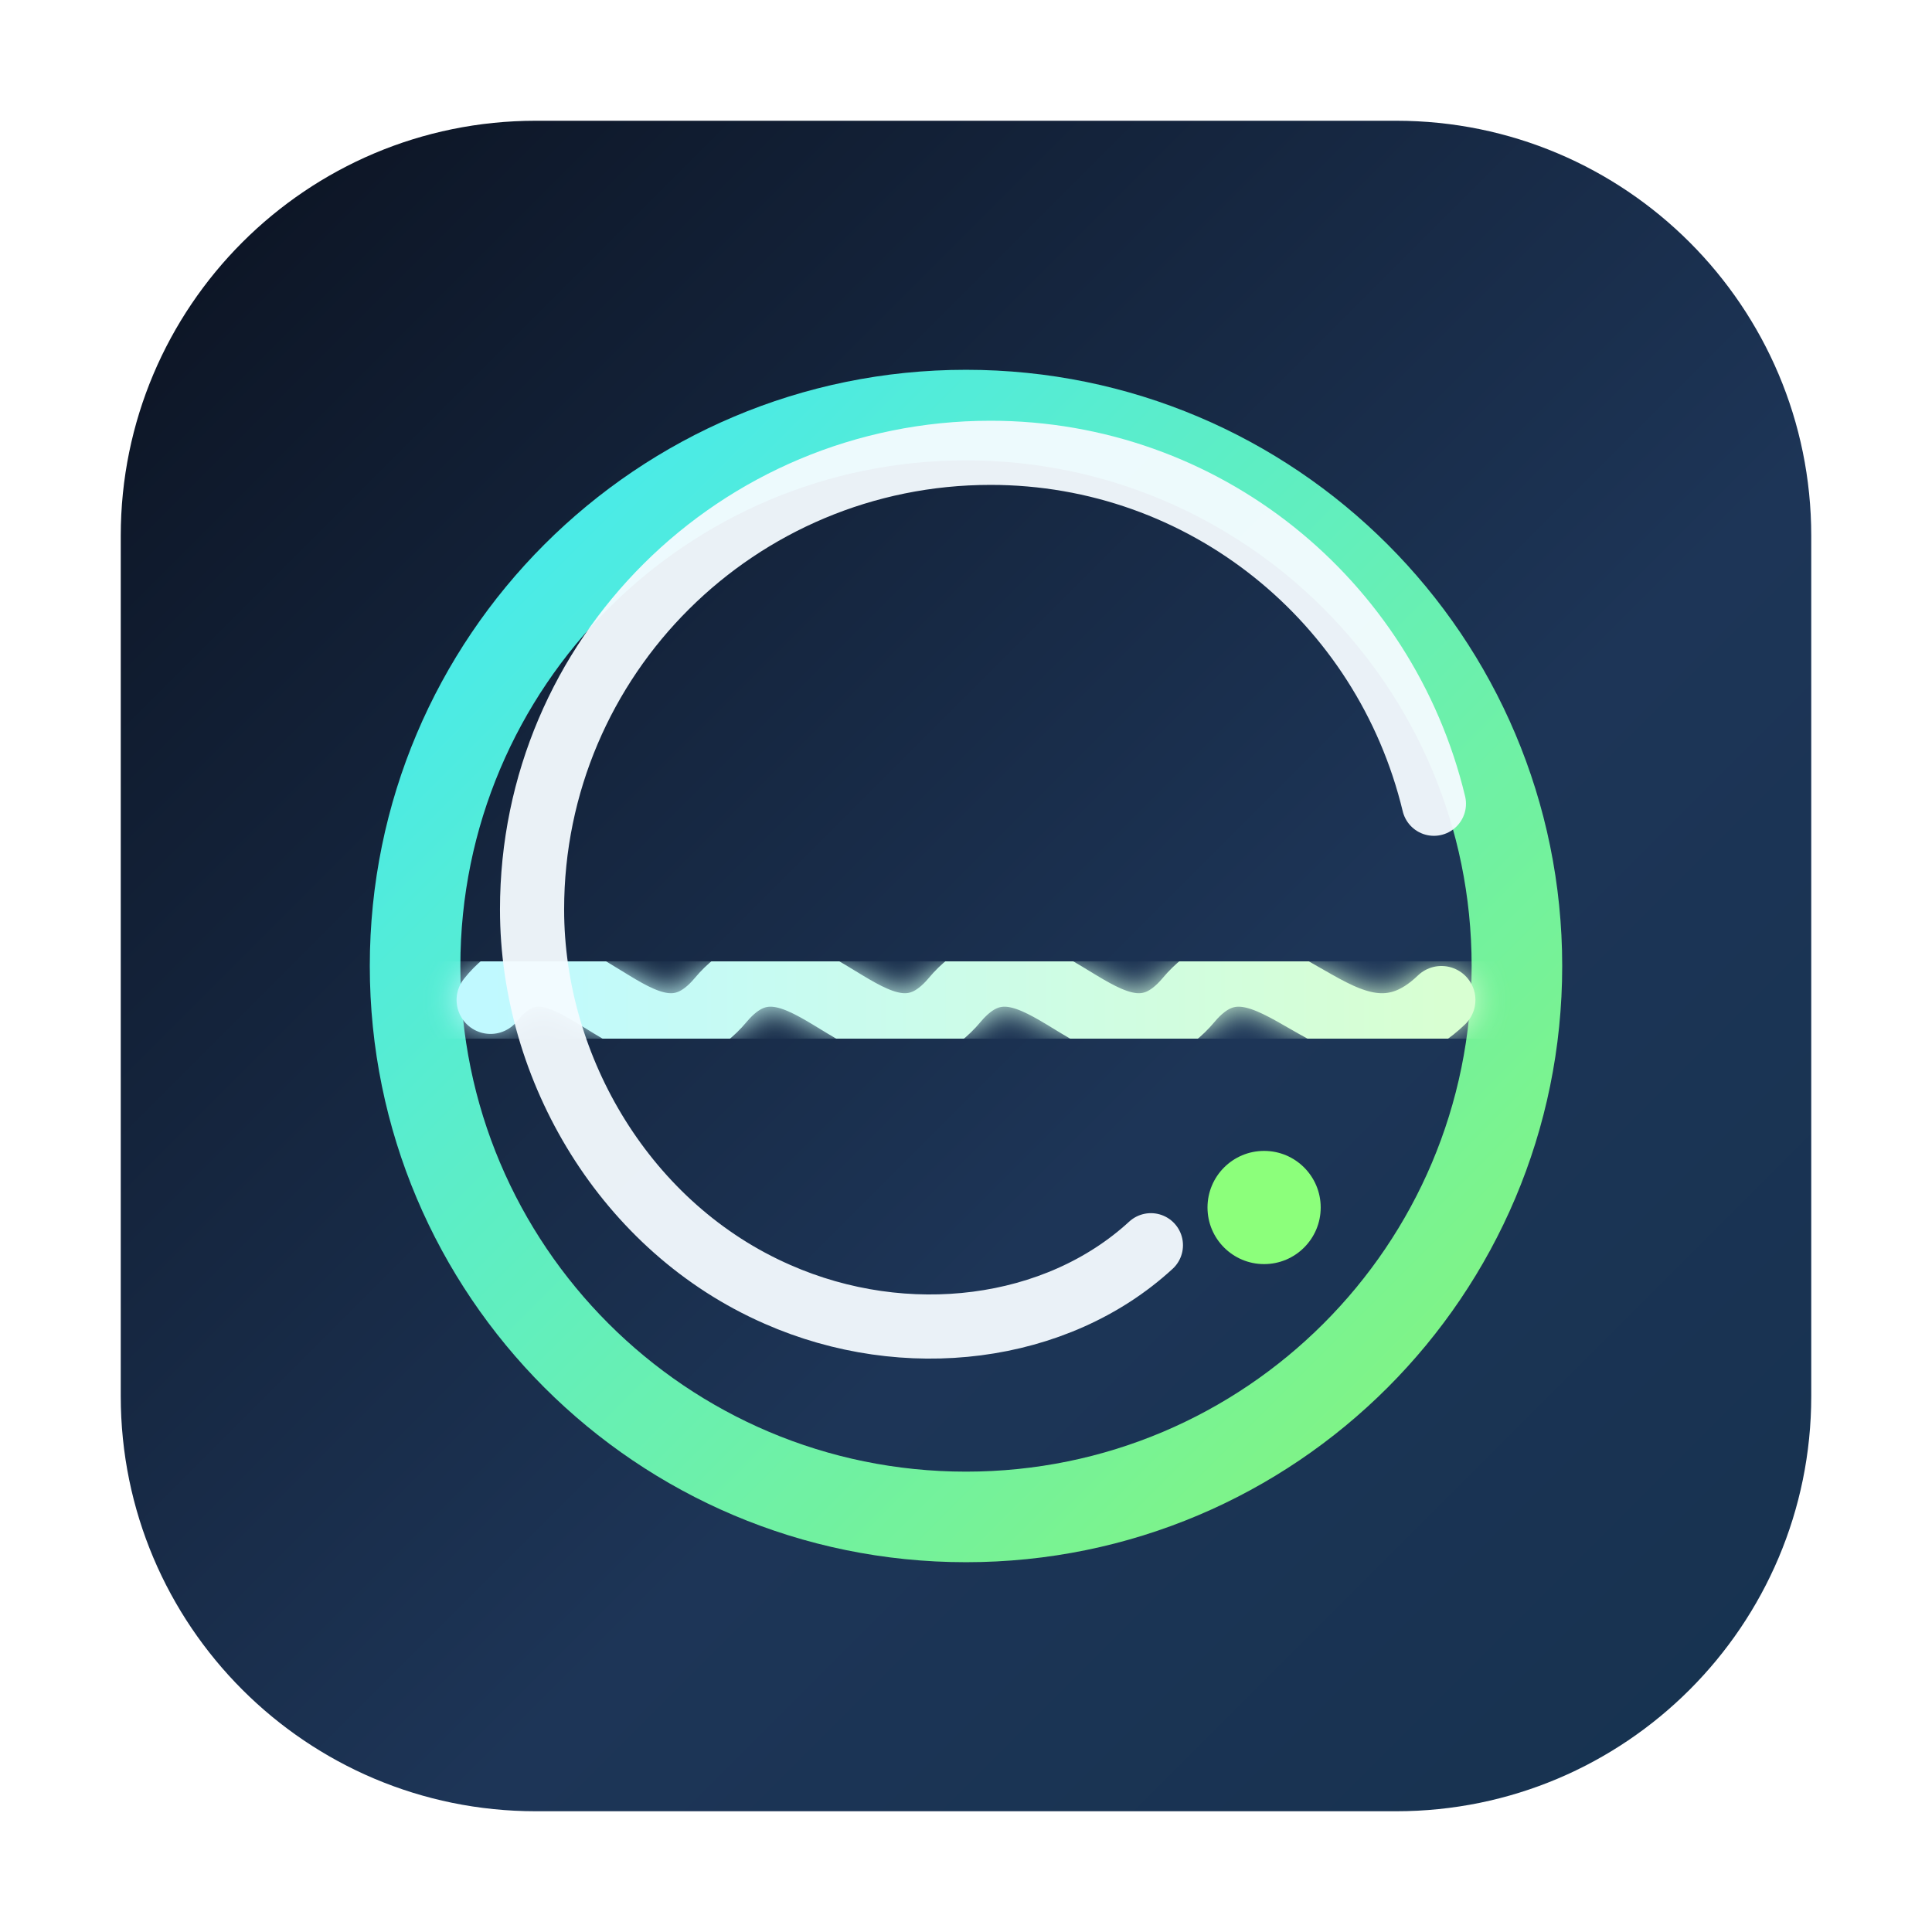
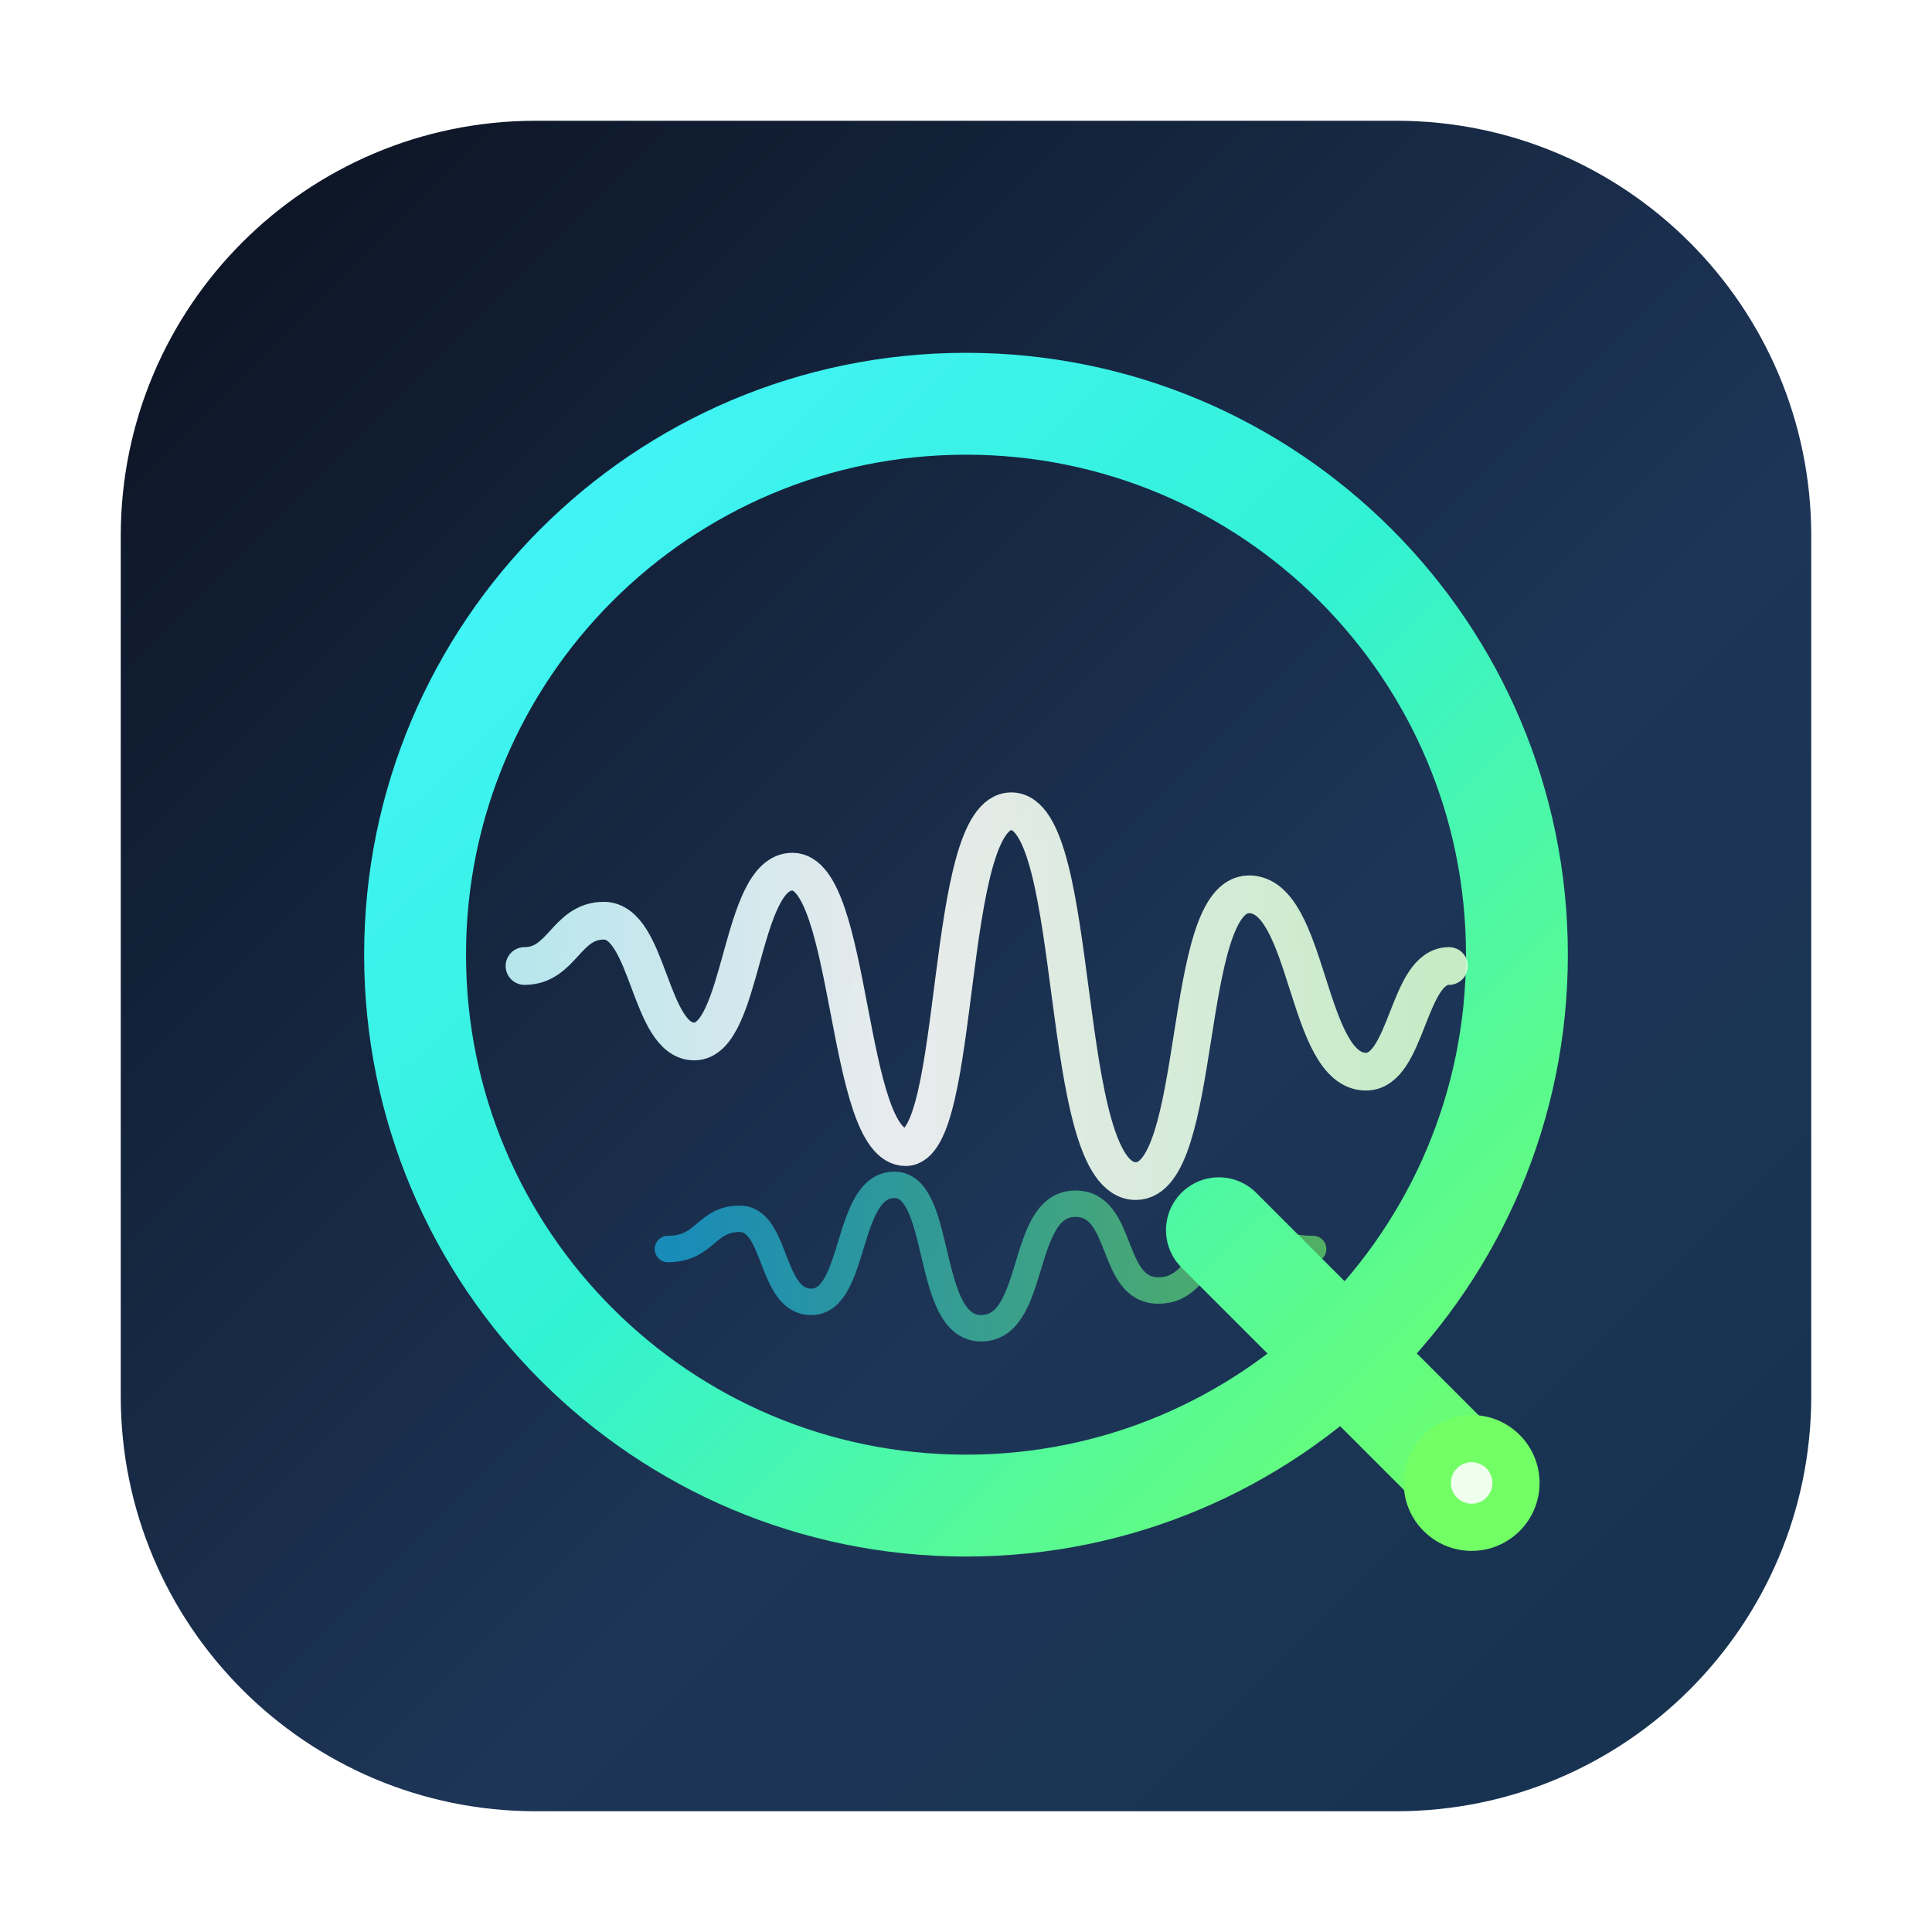
- <svg xmlns="http://www.w3.org/2000/svg" width="1024" height="1024" viewBox="0 0 1024 1024">
+ <svg xmlns="http://www.w3.org/2000/svg" width="1024" height="1024" viewBox="0 0 1024 1024" role="img" aria-labelledby="title desc">
  <defs>
    <linearGradient id="bg" x1="0" y1="0" x2="1" y2="1">
      <stop offset="0%" stop-color="#0b1220" />
      <stop offset="60%" stop-color="#1d3557" />
      <stop offset="100%" stop-color="#16324f" />
    </linearGradient>
-     <linearGradient id="ring" x1="0" y1="0" x2="1" y2="1">
+     <linearGradient id="qGradient" x1="226" y1="220" x2="804" y2="806" gradientUnits="userSpaceOnUse">
      <stop offset="0%" stop-color="#45f3ff" />
-       <stop offset="100%" stop-color="#8cff7b" />
+       <stop offset="48%" stop-color="#32f2d4" />
+       <stop offset="100%" stop-color="#72ff65" />
    </linearGradient>
-     <linearGradient id="wave" x1="0" y1="0" x2="1" y2="0">
-       <stop offset="0%" stop-color="#c0f9ff" />
+     <linearGradient id="waveMain" x1="272" y1="0" x2="760" y2="0" gradientUnits="userSpaceOnUse">
+       <stop offset="0%" stop-color="#c8fbff" />
+       <stop offset="42%" stop-color="#ffffff" />
      <stop offset="100%" stop-color="#d8ffd2" />
    </linearGradient>
-     <filter id="softGlow" x="-20%" y="-20%" width="140%" height="140%">
-       <feGaussianBlur stdDeviation="8" result="b" />
-       <feMerge>
-         <feMergeNode in="b" />
-         <feMergeNode in="SourceGraphic" />
-       </feMerge>
-     </filter>
+     <linearGradient id="waveEcho" x1="356" y1="0" x2="676" y2="0" gradientUnits="userSpaceOnUse">
+       <stop offset="0%" stop-color="#18c8ff" />
+       <stop offset="100%" stop-color="#75ff6f" />
+     </linearGradient>
+     <clipPath id="tileClip">
+       <rect x="64" y="64" width="896" height="896" rx="220" />
+     </clipPath>
  </defs>
  <rect x="64" y="64" width="896" height="896" rx="220" fill="url(#bg)" />
-   <circle cx="512" cy="512" r="292" fill="none" stroke="url(#ring)" stroke-width="48" opacity="0.95" />
-   <path d="M260 530        C300 480, 340 580, 382 530        C424 480, 464 580, 506 530        C548 480, 588 580, 630 530        C672 480, 712 580, 764 530" fill="none" stroke="url(#wave)" stroke-width="36" stroke-linecap="round" stroke-linejoin="round" filter="url(#softGlow)" />
-   <path d="M610 660        C560 706, 480 716, 412 686        C332 651, 282 567, 282 482        C282 348, 391 240, 525 240        C638 240, 734 318, 760 426" fill="none" stroke="#f4fbff" stroke-width="34" stroke-linecap="round" stroke-linejoin="round" opacity="0.95" />
-   <circle cx="670" cy="640" r="30" fill="#8cff7b" />
+   <g clip-path="url(#tileClip)">
+     <circle cx="512" cy="506" r="292" fill="none" stroke="url(#qGradient)" stroke-width="54" stroke-linecap="round" opacity="1" />
+     <path d="M278 512          C298 512, 300 488, 320 488          C344 488, 344 552, 368 552          C394 552, 392 462, 420 462          C452 462, 448 608, 480 608          C510 608, 500 430, 536 430          C574 430, 560 626, 602 626          C638 626, 626 474, 662 474          C694 474, 692 568, 724 568          C746 568, 746 512, 768 512" fill="none" stroke="url(#waveMain)" stroke-width="20" stroke-linecap="round" stroke-linejoin="round" opacity="0.9" />
+     <path d="M354 662          C374 662, 374 646, 392 646          C412 646, 408 690, 430 690          C454 690, 448 628, 474 628          C500 628, 490 704, 520 704          C550 704, 540 638, 570 638          C596 638, 588 684, 614 684          C636 684, 636 656, 660 656          C674 656, 680 662, 696 662" fill="none" stroke="url(#waveEcho)" stroke-width="14" stroke-linecap="round" stroke-linejoin="round" opacity="0.6" />
+     <path d="M646 652 L772 778" fill="none" stroke="url(#qGradient)" stroke-width="56" stroke-linecap="round" stroke-linejoin="round" opacity="1" />
+     <circle cx="780" cy="786" r="36" fill="#72ff65" />
+     <circle cx="780" cy="786" r="11" fill="#efffee" />
+   </g>
</svg>
